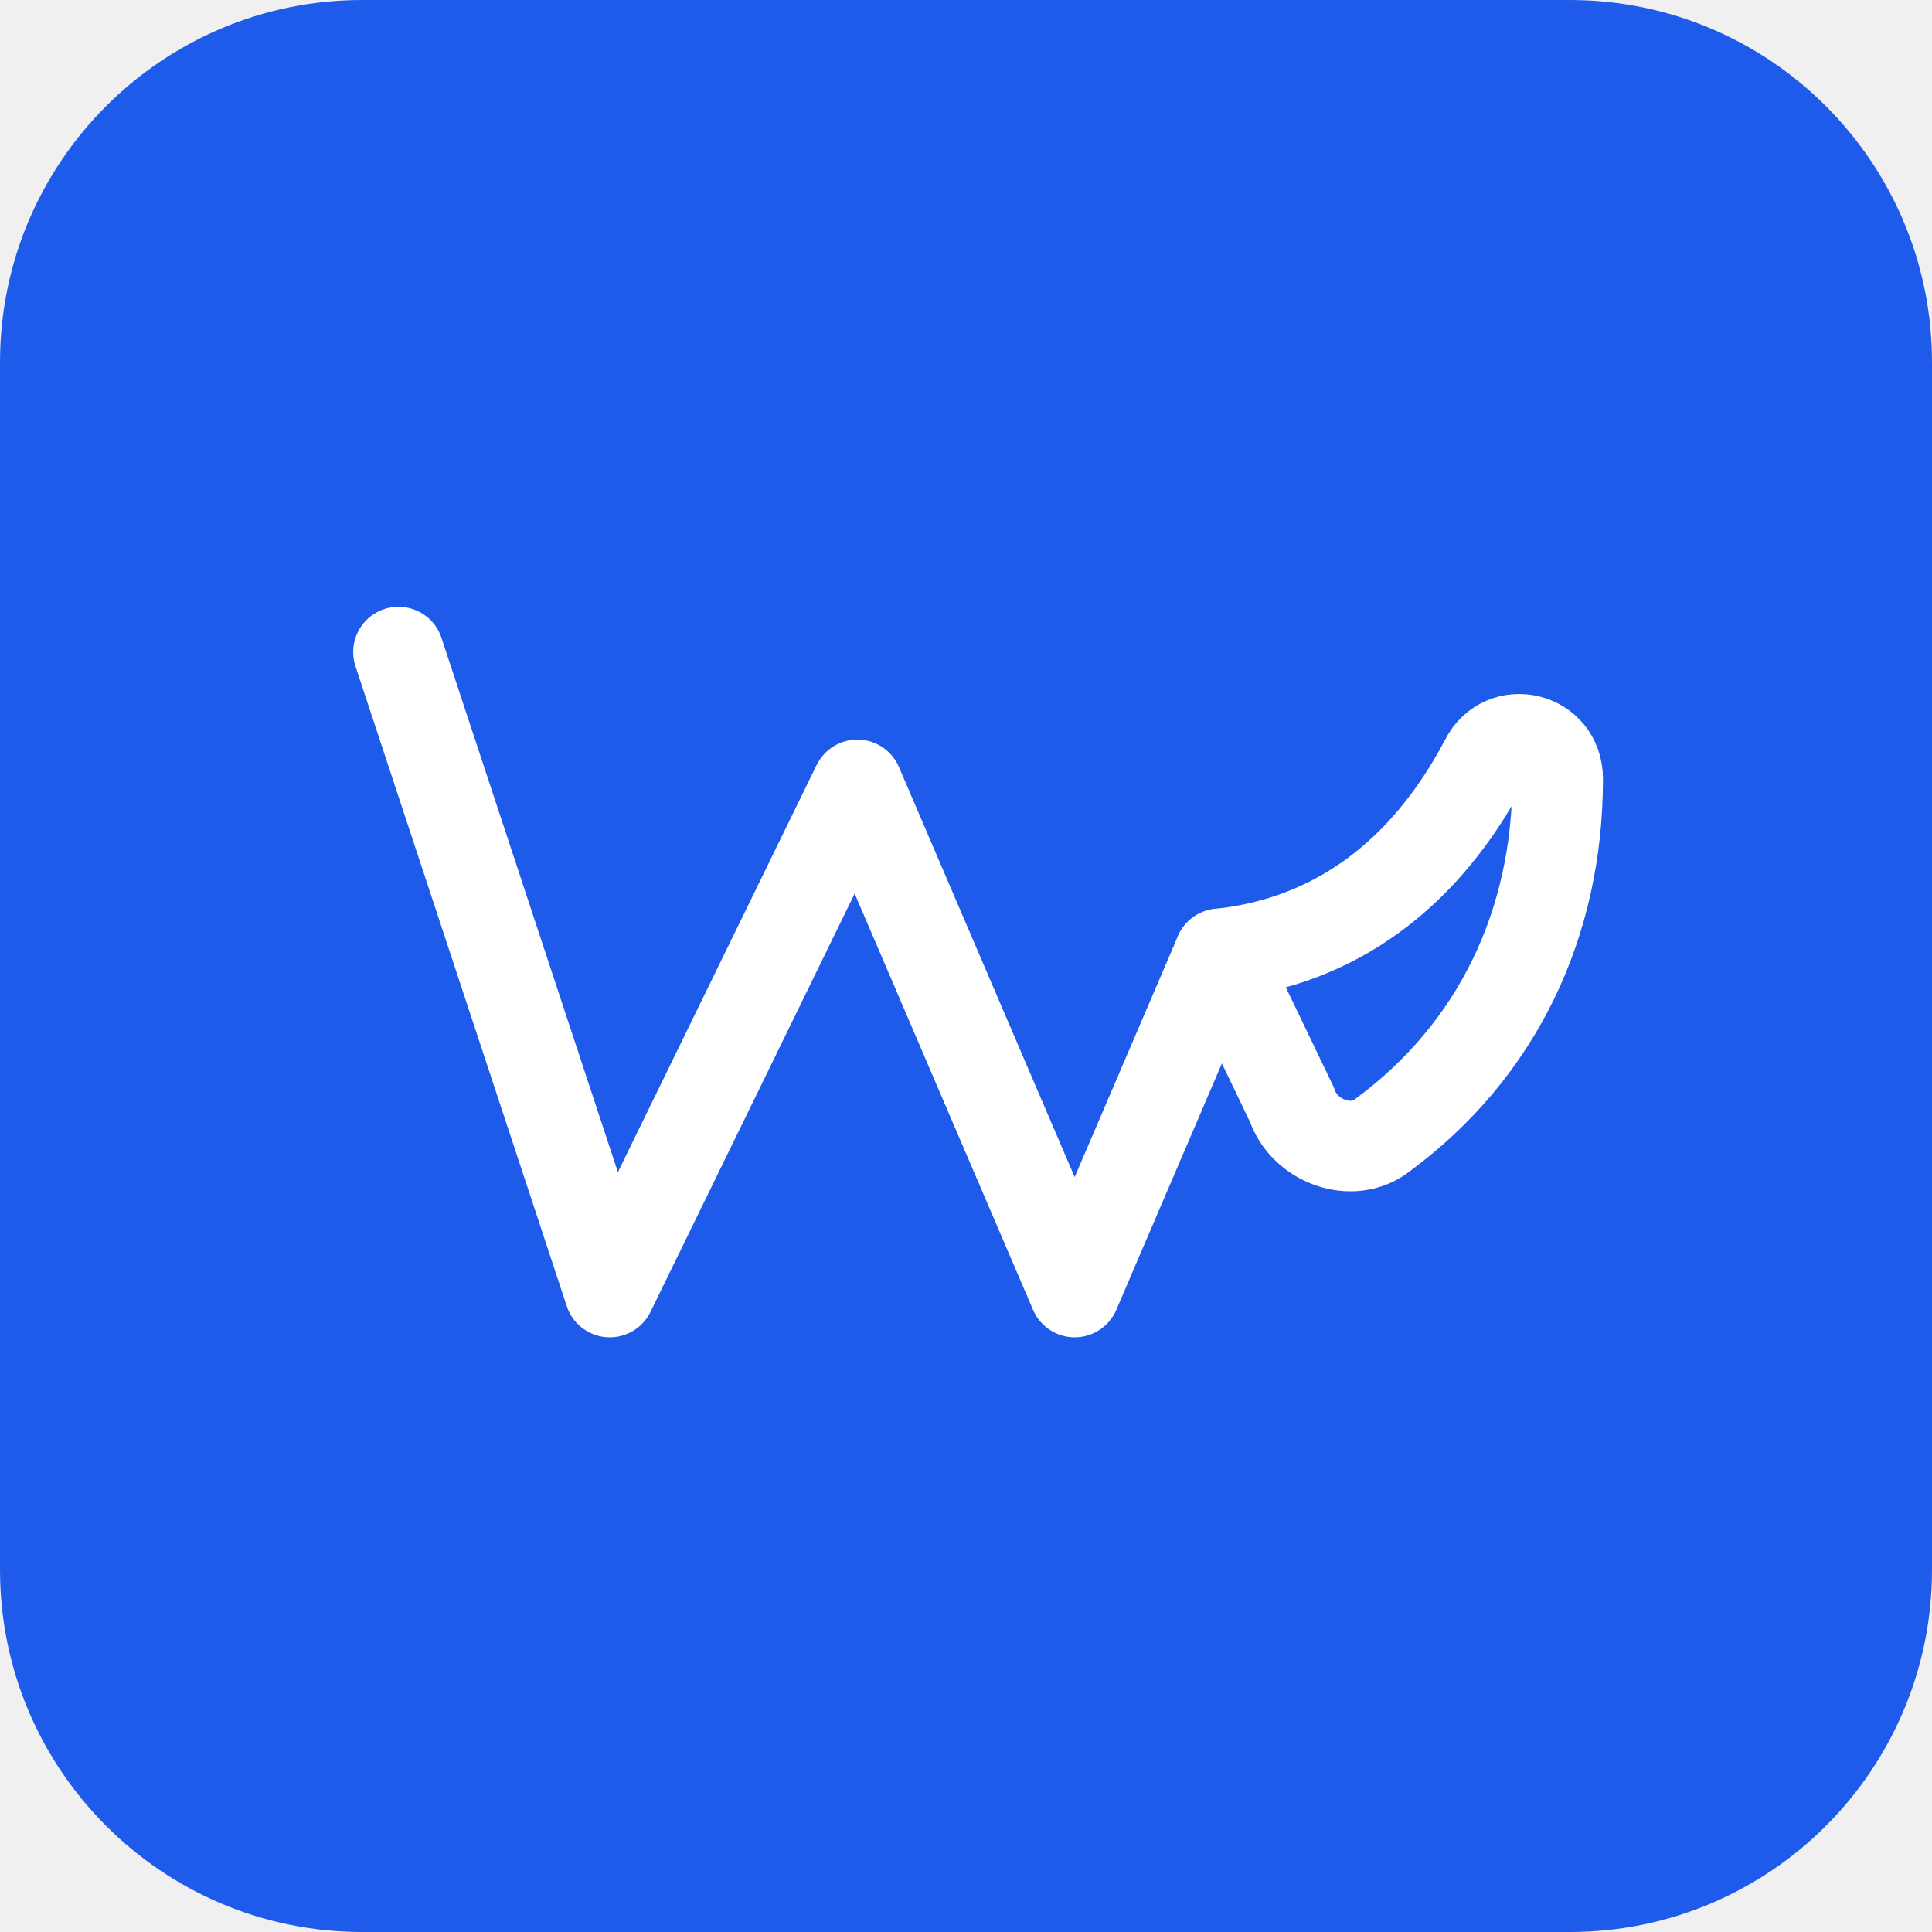
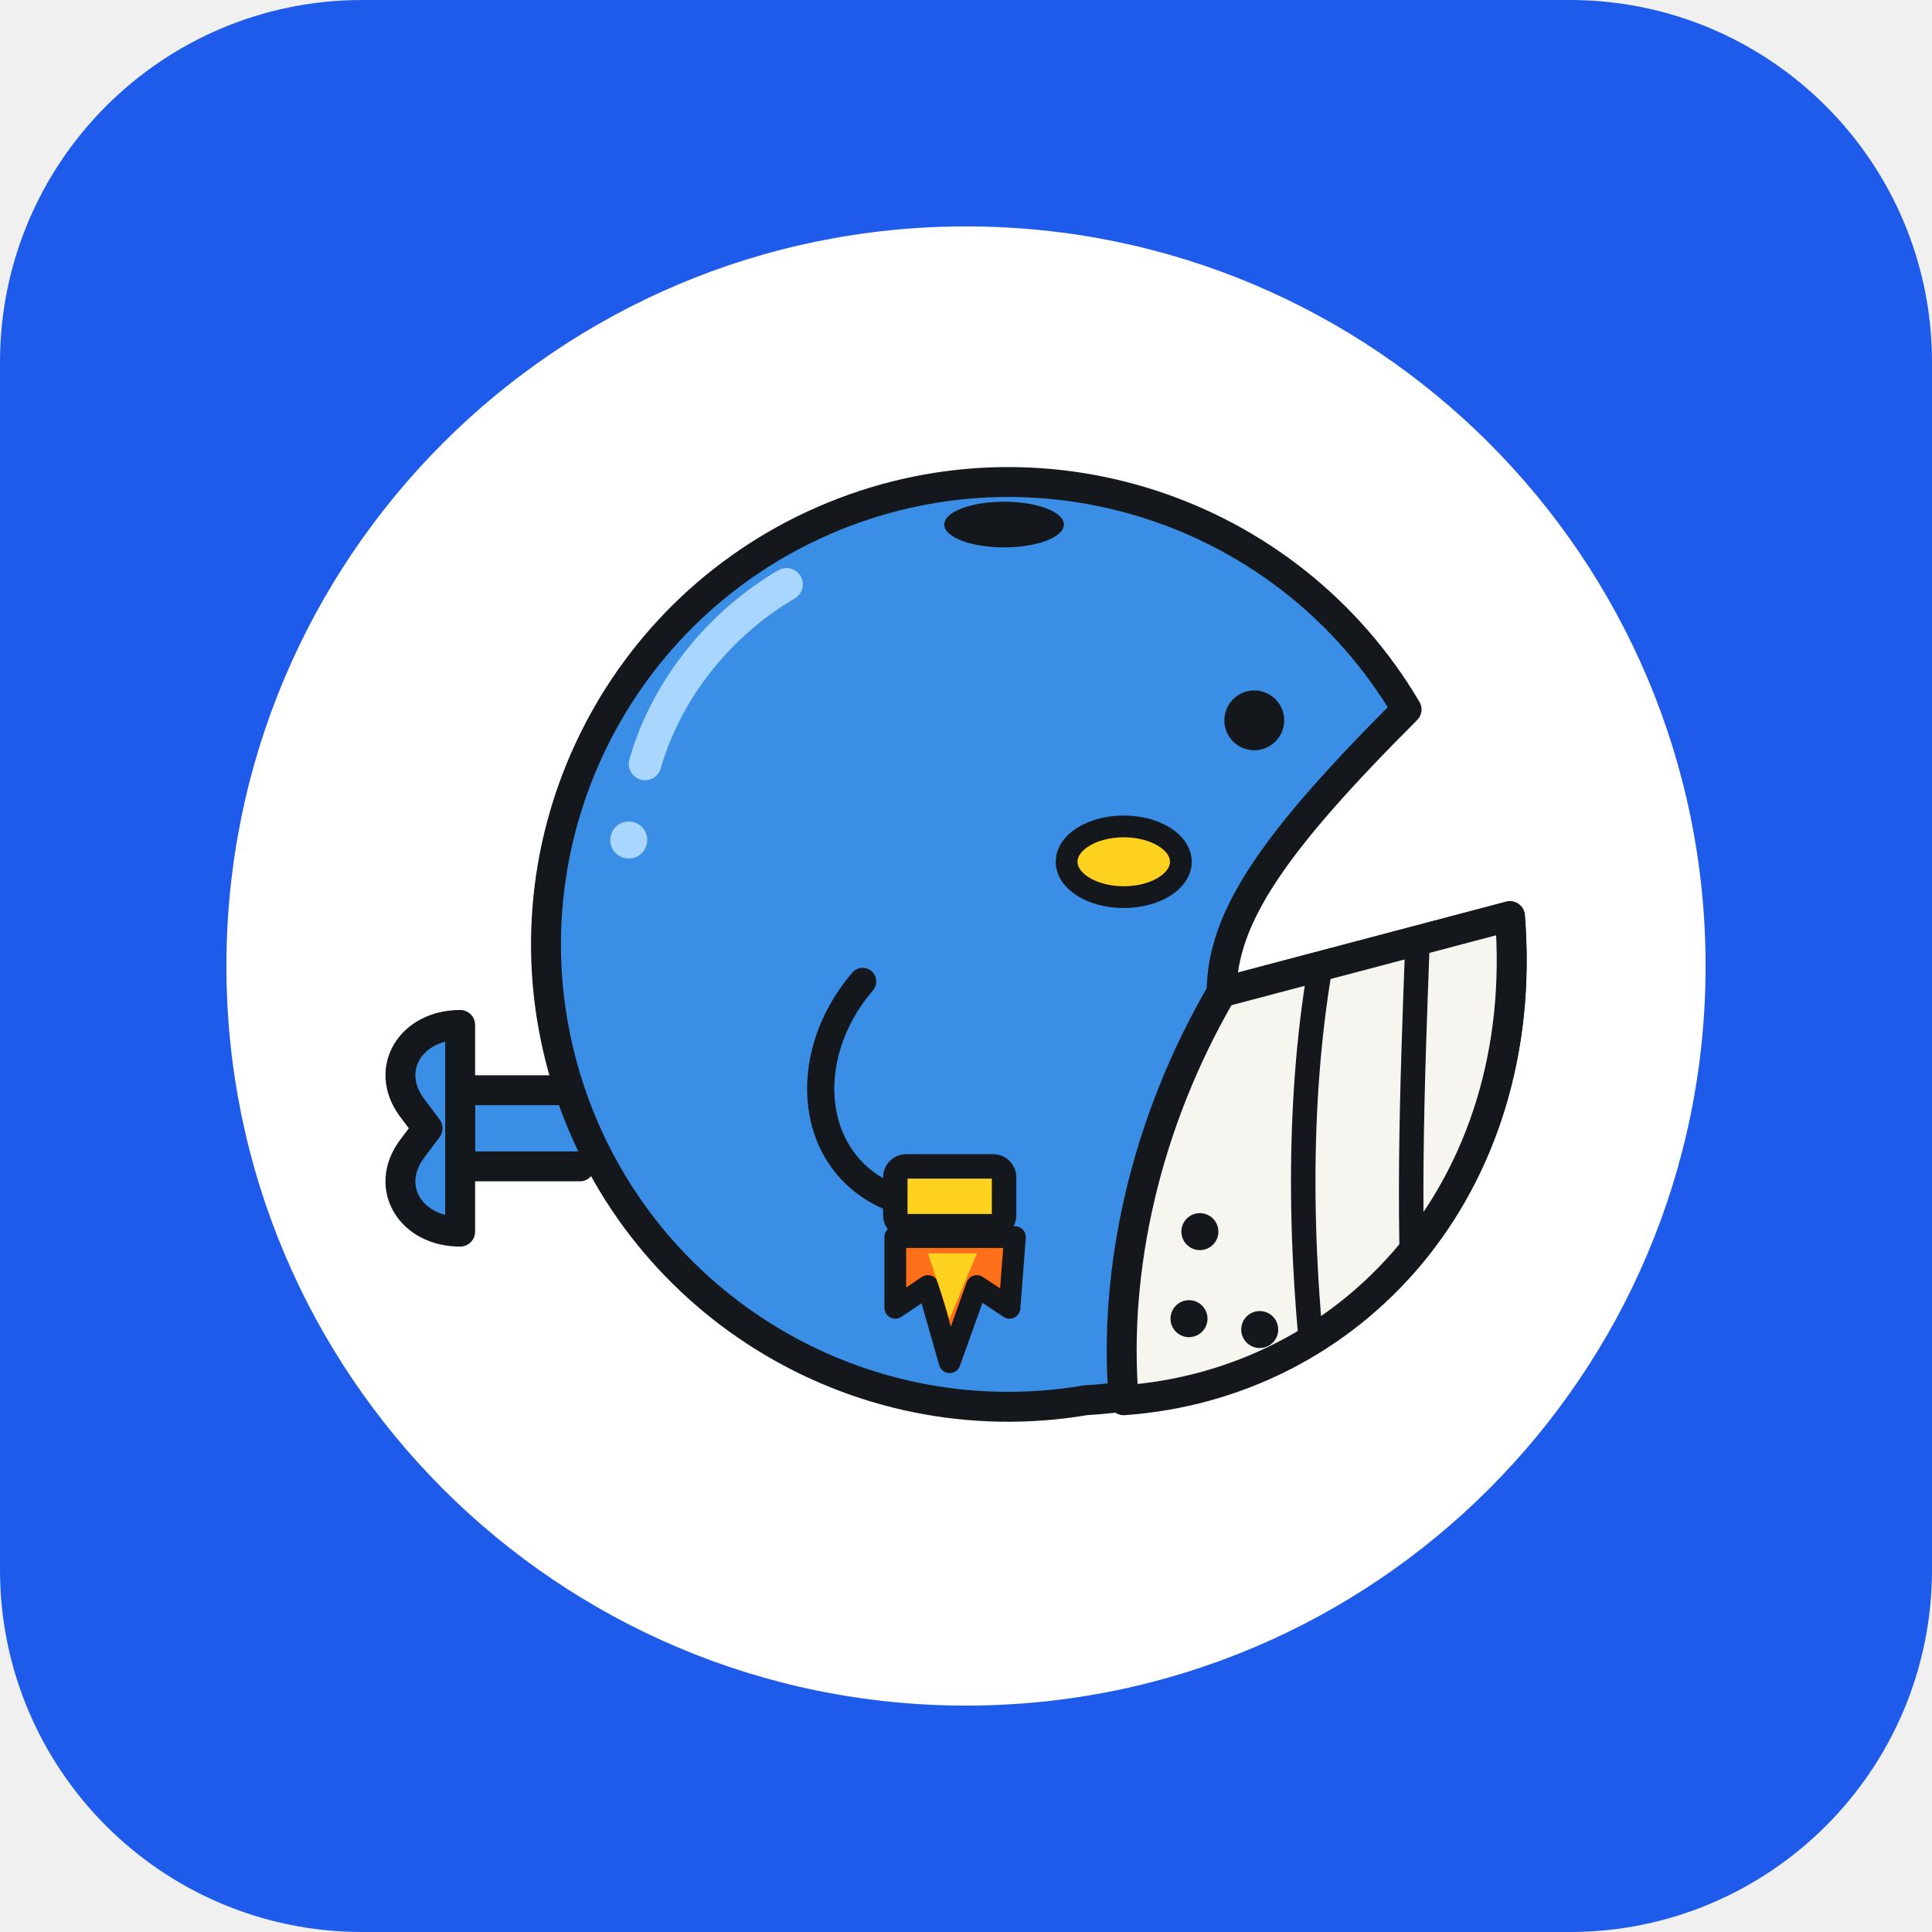
<svg xmlns="http://www.w3.org/2000/svg" viewBox="0 0 512 512">
  <rect width="512" height="512" rx="96" fill="#1f5bea" />
-   <g transform="translate(64 64) scale(16)" fill="none" stroke="#ffffff" stroke-width="1.5" stroke-linecap="round" stroke-linejoin="round">
-     <path d="M2.6 6.8l3.5 10.6L10.2 9l3.6 8.4 2.4-5.6" />
-     <path d="M16.2 11.8c1.9-.2 3.4-1.3 4.4-3.2.3-.6 1.2-.4 1.2.3 0 2.4-1 4.5-2.9 5.9-.5.4-1.3.1-1.5-.5z" />
-   </g>
+   <circle cx="256" cy="256" r="196" fill="#ffffff" />
+   <svg x="96" y="100" width="320" height="300" viewBox="-18 8 222 194">
+     <defs>
+       <clipPath id="jaw">
+         <path d="M140 114 L193 100 C197 150 164 186 122 189 C120 165 126 138 140 114Z" />
+       </clipPath>
+     </defs>
+     <g stroke="#14171c" stroke-width="5.5" stroke-linejoin="round" stroke-linecap="round">
+       <path d="M22 132 L0 132 L0 146 L22 146" fill="#3a8ee6" />
+       <path d="M0 120 C-9 120 -14 128 -9 135 L-6 139 L-9 143 C-14 150 -9 158 0 158 Z" fill="#3a8ee6" />
+       <path d="M174 62 A85 85 0 1 0 115 189 C164 186 197 150 193 100 L140 114 C140 100 150 86 174 62Z" fill="#3a8ee6" />
+       <path d="M140 114 L193 100 C197 150 164 186 122 189 C120 165 126 138 140 114Z" fill="#f6f5f0" />
+       <g clip-path="url(#jaw)" fill="none" stroke-width="4.5">
+         <path d="M158 110 C154 134 154 162 158 192" />
+         <path d="M176 105 C175 132 174 158 176 184" />
+       </g>
+     </g>
+     <circle cx="136" cy="158" r="3.4" fill="#14171c" />
+     <circle cx="134" cy="174" r="3.4" fill="#14171c" />
+     <circle cx="147" cy="176" r="3.4" fill="#14171c" />
+     <ellipse cx="100" cy="28" rx="11" ry="4.2" fill="#14171c" />
+     <path d="M34 72 C38 58 48 46 60 39" fill="none" stroke="#a9d6ff" stroke-width="6" stroke-linecap="round" />
+     <circle cx="31" cy="86" r="3.4" fill="#a9d6ff" />
+     <circle cx="146" cy="64" r="5.5" fill="#14171c" />
+     <ellipse cx="122" cy="90" rx="10.5" ry="6.5" fill="#ffd21f" stroke="#14171c" stroke-width="4" />
+     <path d="M74 112 C62 126 64 146 80 152" fill="none" stroke="#14171c" stroke-width="5" stroke-linecap="round" />
+     <rect x="80" y="146" width="20" height="11" rx="2" fill="#ffd21f" stroke="#14171c" stroke-width="4.5" stroke-linejoin="round" />
+     <path d="M80 159 L80 172 L86 168 L90 182 L95 168 L101 172 L102 159 Z" fill="#ff6f1a" stroke="#14171c" stroke-width="4" stroke-linejoin="round" />
+     <path d="M86 162 L90 174 L95 162Z" fill="#ffd21f" />
+   </svg>
</svg>
